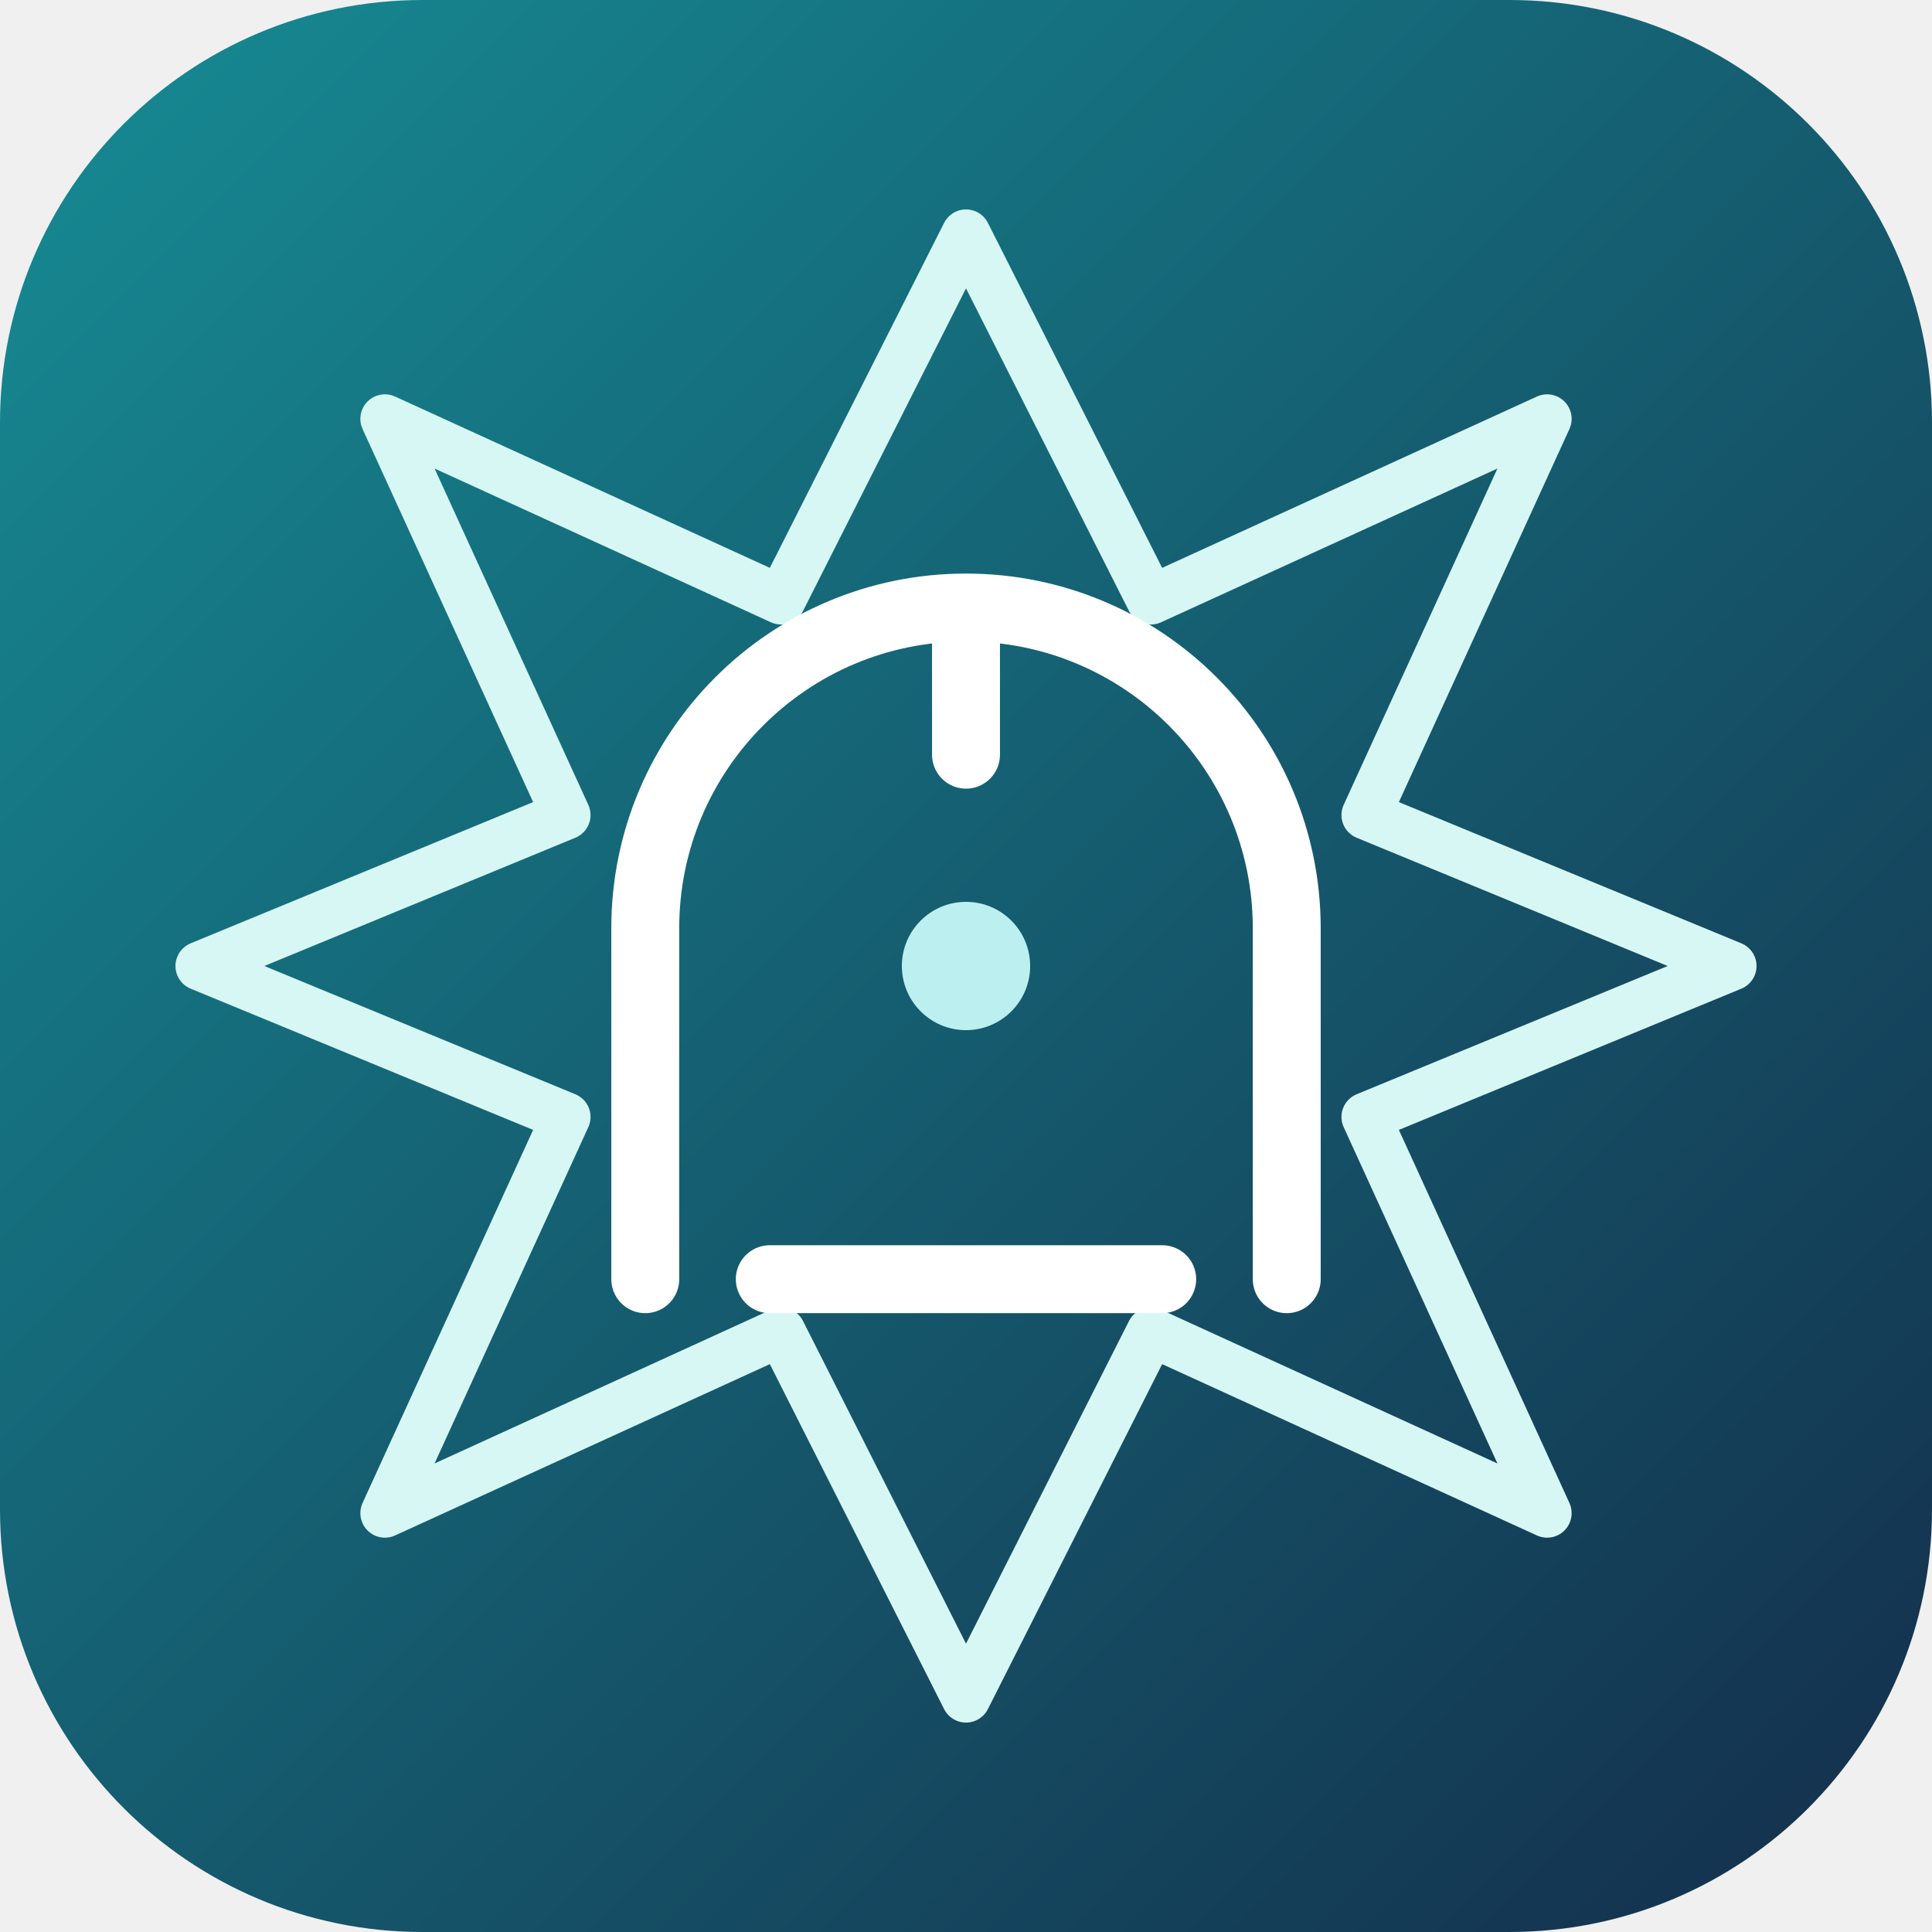
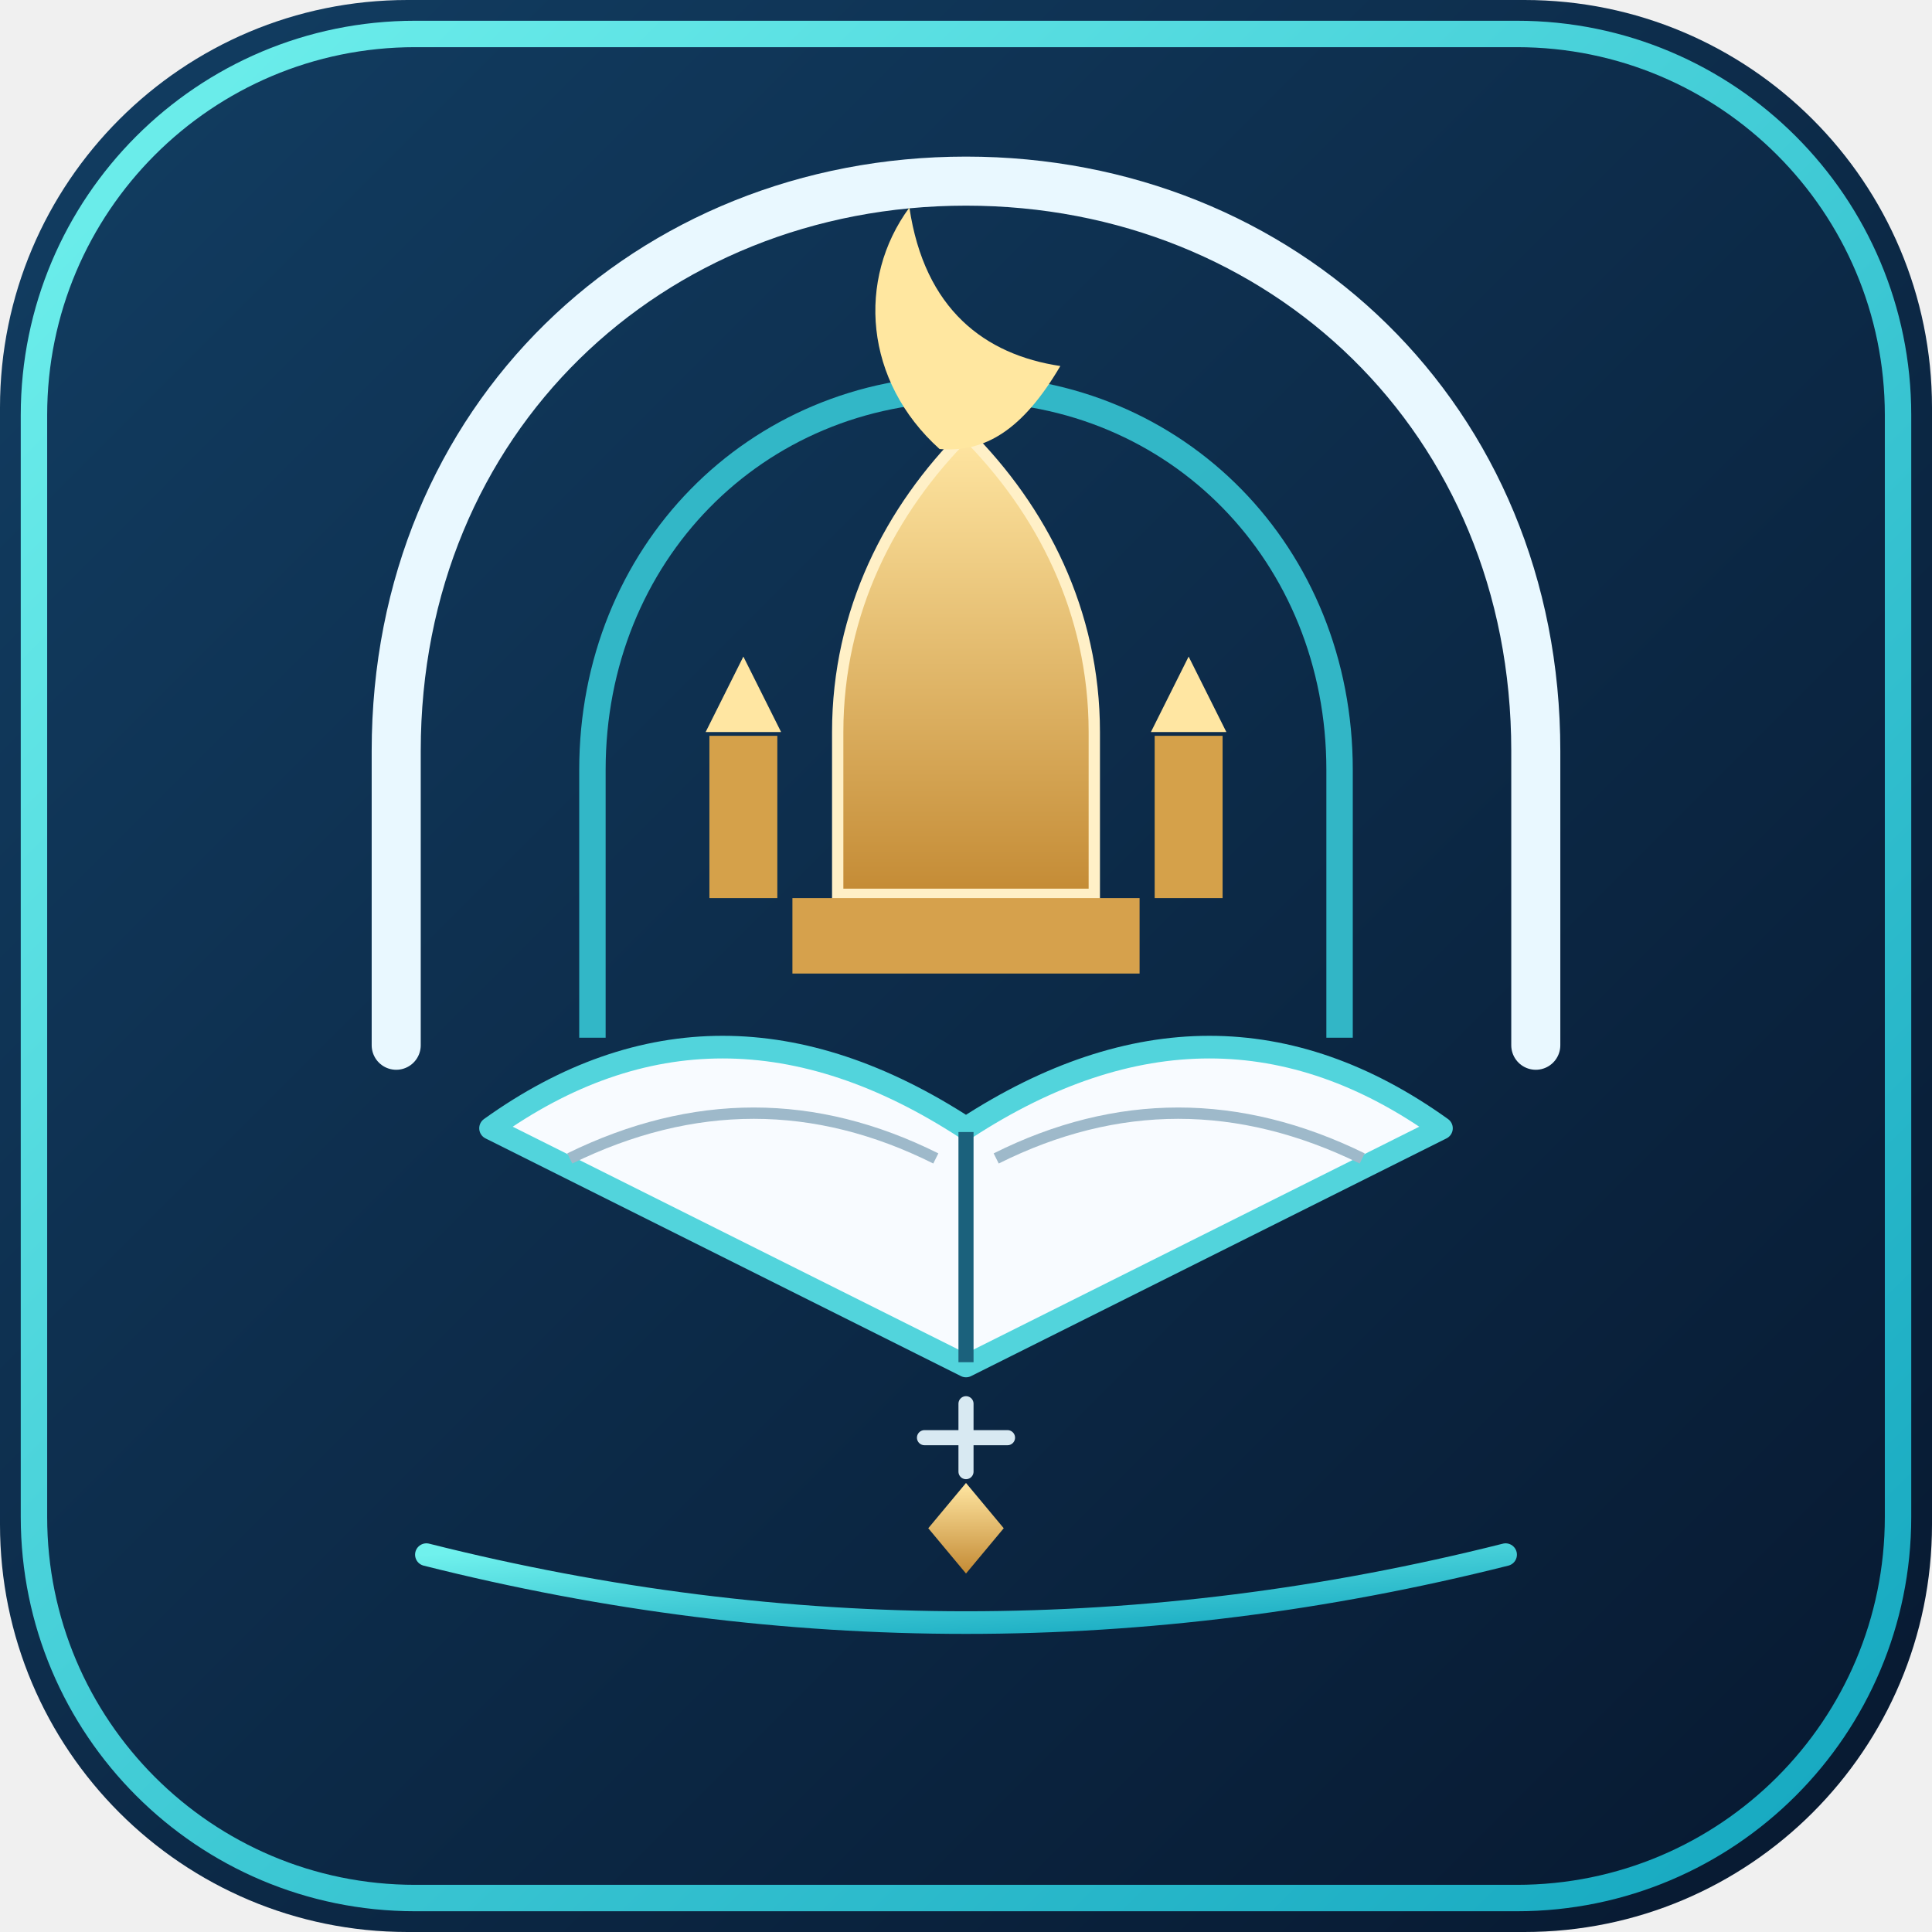
<svg xmlns="http://www.w3.org/2000/svg" viewBox="0 0 512 512">
  <defs>
-     <linearGradient id="bg" x1="0" y1="0" x2="1" y2="1">
-       <stop stop-color="#168c94" />
-       <stop offset="1" stop-color="#142d4b" />
+     <linearGradient id="navy" x1="0" y1="0" x2="1" y2="1">
+       <stop stop-color="#123e63" />
+       <stop offset="1" stop-color="#07182f" />
+     </linearGradient>
+     <linearGradient id="cyan" x1="0" y1="0" x2="1" y2="1">
+       <stop stop-color="#70f1ed" />
+       <stop offset="1" stop-color="#13a6bf" />
+     </linearGradient>
+     <linearGradient id="gold" x1="0" y1="0" x2="0" y2="1">
+       <stop stop-color="#ffe6a2" />
+       <stop offset="1" stop-color="#c48b35" />
    </linearGradient>
  </defs>
-   <rect width="512" height="512" rx="112" fill="url(#bg)" />
-   <path d="M256 62 305 159 410 111 362 216 459 256 362 296 410 401 305 353 256 450 207 353 102 401 150 296 53 256 150 216 102 111 207 159Z" fill="none" stroke="#d7f7f5" stroke-width="13" stroke-linejoin="round" />
-   <path d="M171 339V246a85 85 0 0 1 170 0v93M204 339h104M256 161v39" fill="none" stroke="#fff" stroke-width="18" stroke-linecap="round" />
-   <circle cx="256" cy="256" r="17" fill="#bceff0" />
+   <rect width="512" height="512" rx="108" fill="url(#navy)" />
+   <rect x="9" y="9" width="494" height="494" rx="101" fill="none" stroke="url(#cyan)" stroke-width="7" />
+   <path d="M105 277V199c0-88 67-151 151-151s151 63 151 151v78" fill="none" stroke="#e9f8ff" stroke-width="13" stroke-linecap="round" />
+   <path d="M157 275V204c0-57 43-101 99-101s99 44 99 101v71" fill="none" stroke="#36c5d4" stroke-width="7" opacity=".9" />
+   <path d="M256 115c-20 20-34 47-34 79v43h68v-43c0-32-14-59-34-79Z" fill="url(#gold)" stroke="#fff0c7" stroke-width="3" />
+   <path d="M210 238h92v20h-92z" fill="#d6a14c" />
+   <path d="M188 238v-43h18v43M306 238v-43h18v43" fill="#d5a14a" />
+   <path d="M187 194h20l-10-20zM305 194h20l-10-20z" fill="#ffe6a2" />
+   <path d="M249 119c-20-18-22-45-8-64 4 27 20 39 40 42-10 17-20 23-32 22Z" fill="#ffe7a0" />
+   <path d="M130 299q60-43 126 0 66-43 126 0l-126 63Z" fill="#f8fbff" stroke="#52d4dc" stroke-width="6" stroke-linejoin="round" />
+   <path d="M256 300v61" stroke="#1b617c" stroke-width="4" />
+   <path d="M151 307q49-24 97 0M264 307q48-24 97 0" fill="none" stroke="#9eb9ca" stroke-width="3" />
+   <path d="M256 372v18m-11-9h22" stroke="#d8e9f2" stroke-width="4" stroke-linecap="round" />
+   <path d="M113 412q143 36 286 0" fill="none" stroke="url(#cyan)" stroke-width="6" stroke-linecap="round" />
+   <path d="M256 393l10 12-10 12-10-12z" fill="url(#gold)" />
</svg>
